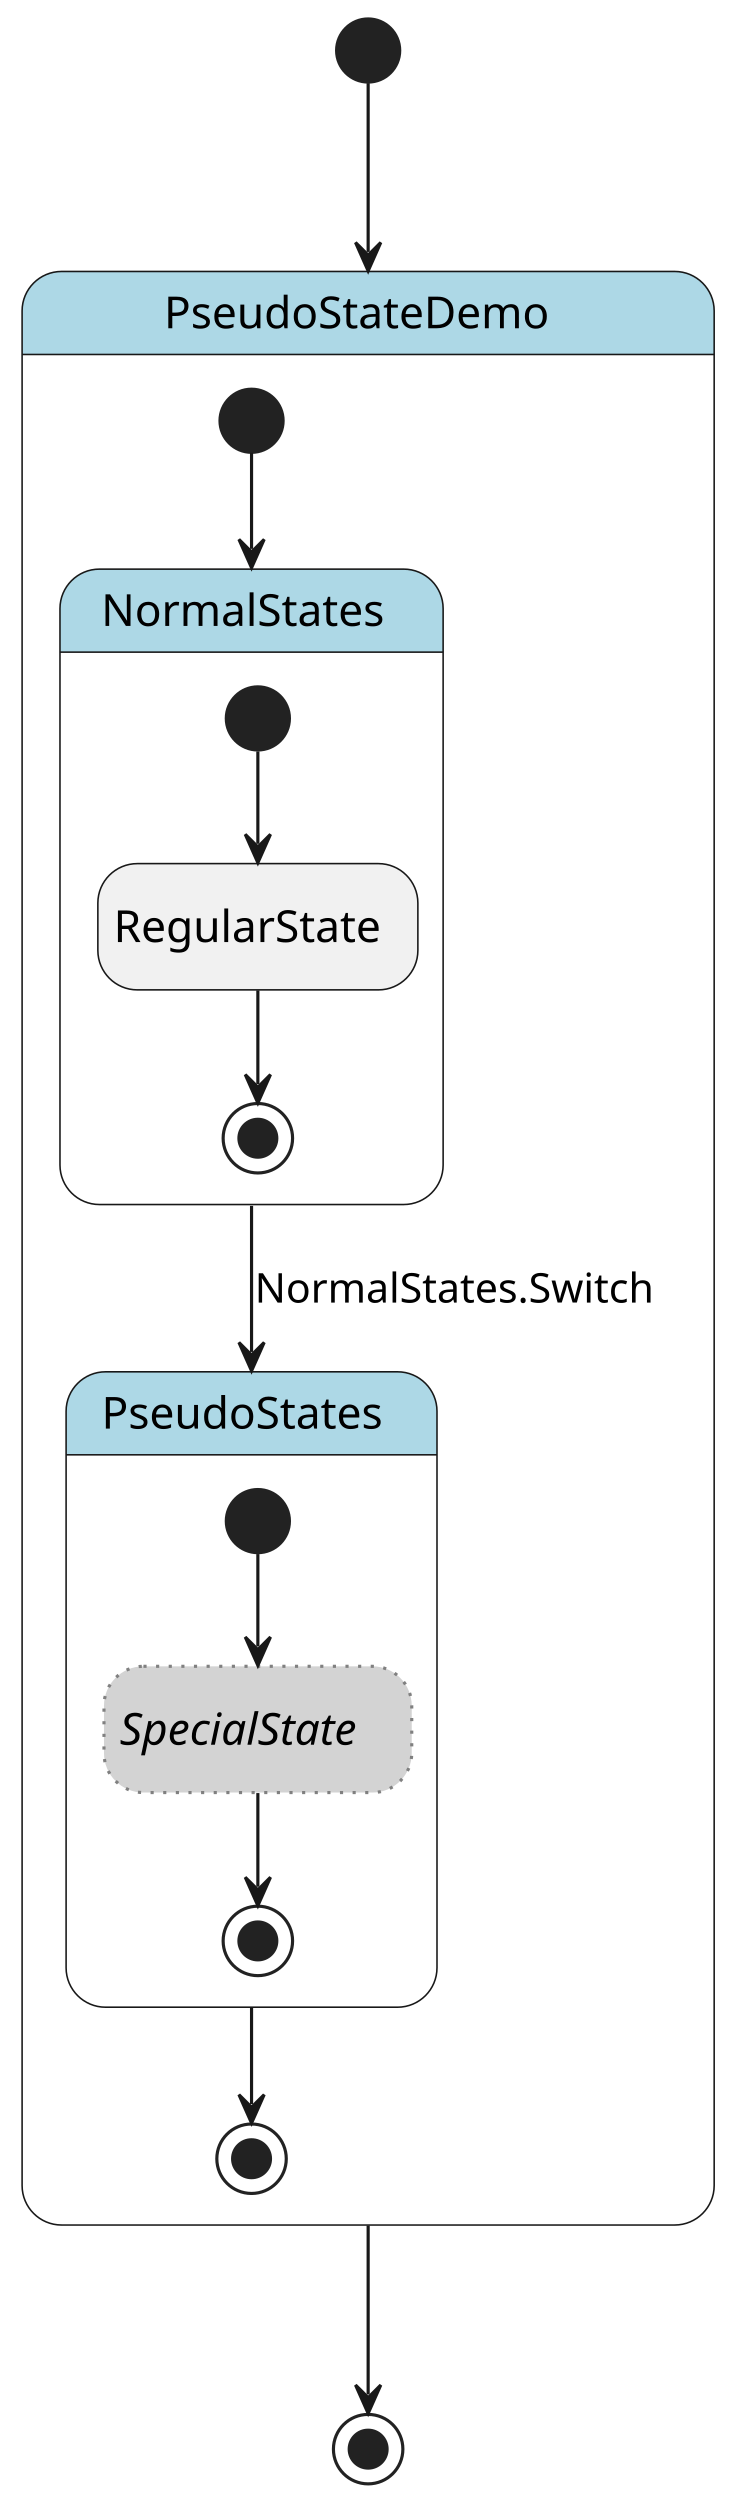
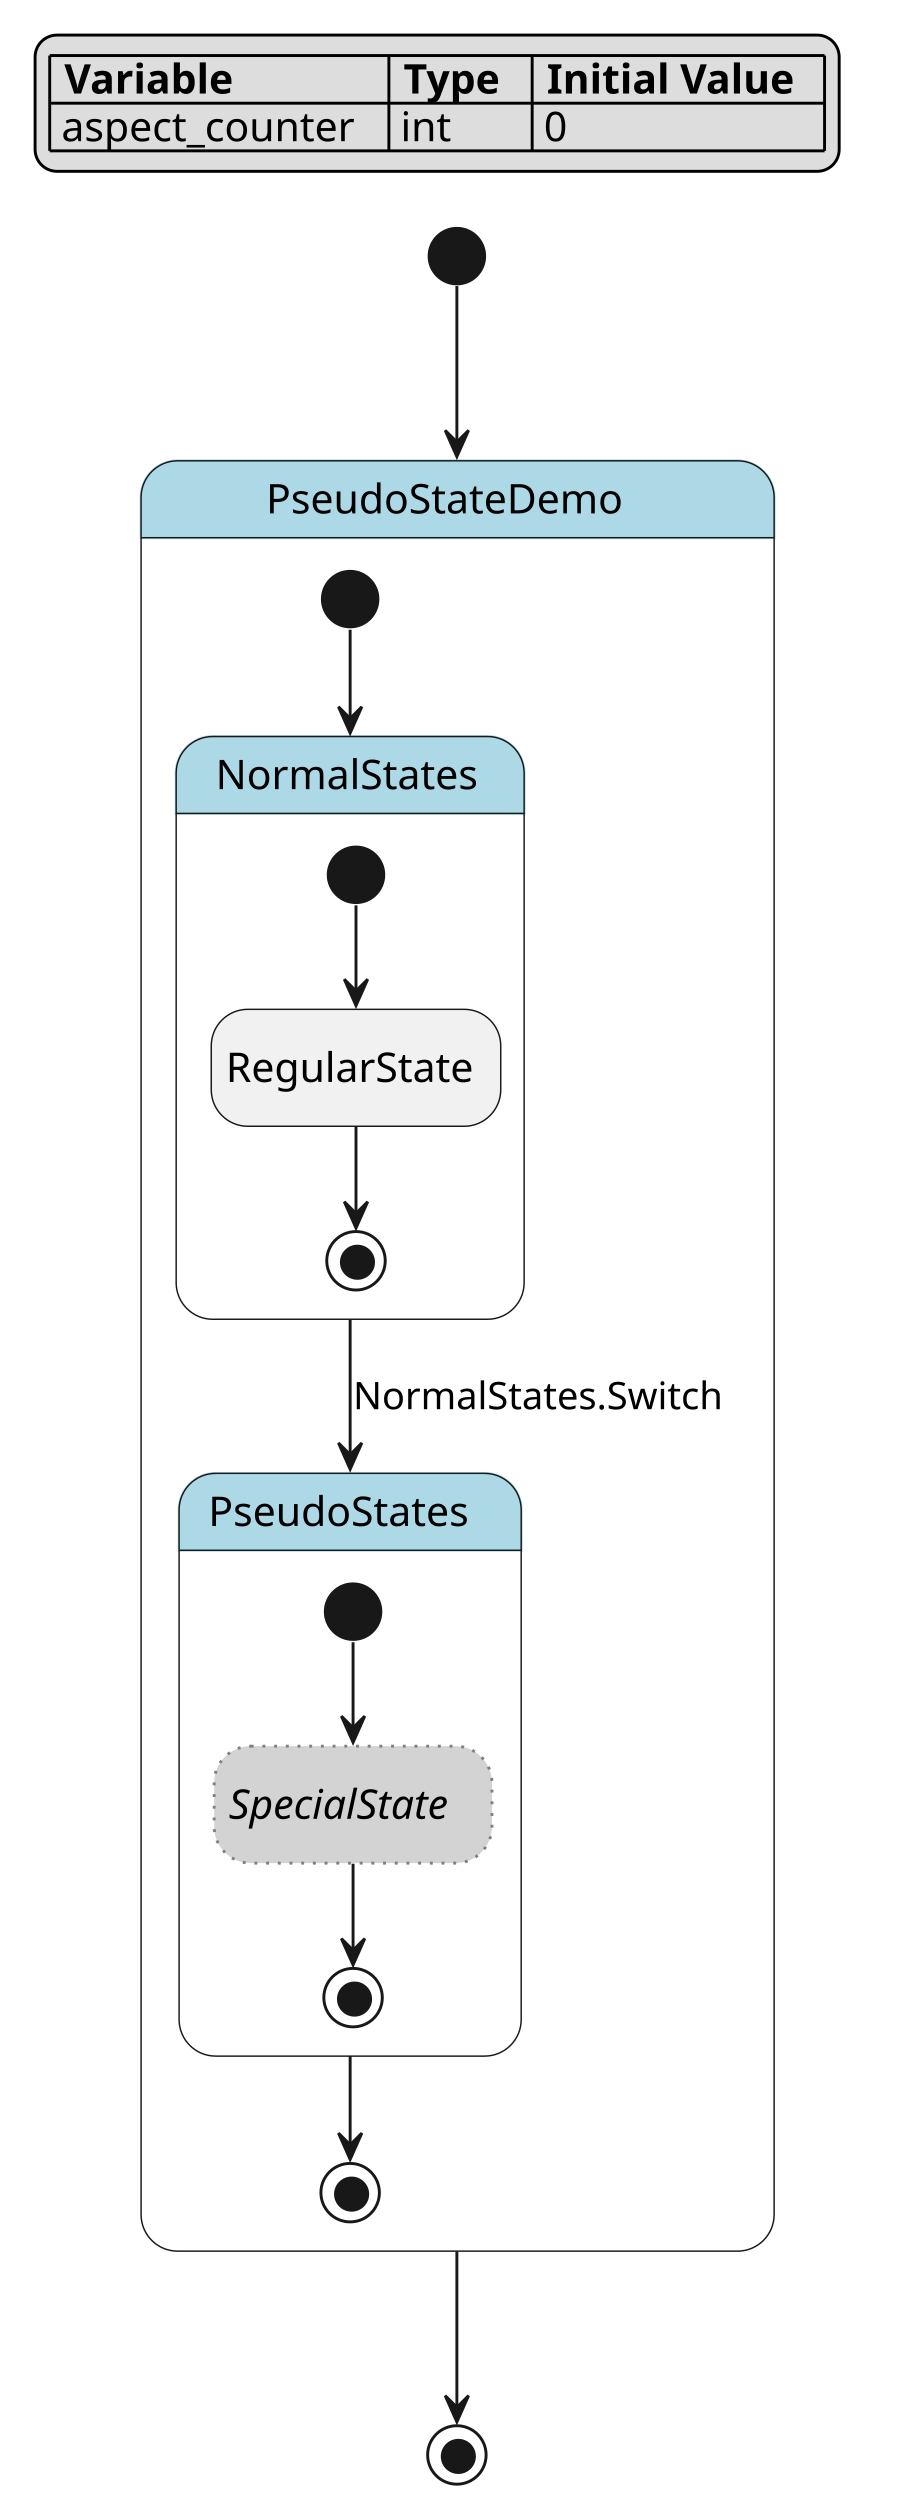
- <svg xmlns="http://www.w3.org/2000/svg" contentStyleType="text/css" data-diagram-type="STATE" height="792px" preserveAspectRatio="none" style="width:239px;height:792px;background:#FFFFFF;" version="1.1" viewBox="0 0 239 792" width="239px" zoomAndPan="magnify">
+ <svg xmlns="http://www.w3.org/2000/svg" contentStyleType="text/css" height="855px" preserveAspectRatio="none" style="width:307px;height:855px;background:#FFFFFF;" version="1.1" viewBox="0 0 307 855" width="307px" zoomAndPan="magnify">
  <defs />
  <g>
-     <path d="M19.5,86 L213.75,86 A12.5,12.5 0 0 1 226.25,98.5 L226.25,112.297 L7,112.297 L7,98.5 A12.5,12.5 0 0 1 19.5,86" fill="#ADD8E6" />
-     <rect fill="none" height="618.887" rx="12.5" ry="12.5" style="stroke:#181818;stroke-width:0.5;" width="219.25" x="7" y="86" />
-     <line style="stroke:#181818;stroke-width:0.5;" x1="7" x2="226.25" y1="112.297" y2="112.297" />
-     <text fill="#000000" font-family="sans-serif" font-size="14" lengthAdjust="spacing" textLength="129.329" x="51.961" y="103.995">PseudoStateDemo</text>
-     <path d="M31.5,180.297 L127.883,180.297 A12.5,12.5 0 0 1 140.383,192.797 L140.383,206.594 L19,206.594 L19,192.797 A12.5,12.5 0 0 1 31.5,180.297" fill="#ADD8E6" />
-     <rect fill="none" height="201.297" rx="12.5" ry="12.5" style="stroke:#181818;stroke-width:0.5;" width="121.383" x="19" y="180.297" />
-     <line style="stroke:#181818;stroke-width:0.5;" x1="19" x2="140.383" y1="206.594" y2="206.594" />
-     <text fill="#000000" font-family="sans-serif" font-size="14" lengthAdjust="spacing" textLength="95.252" x="32.065" y="198.292">NormalStates</text>
-     <rect fill="#F1F1F1" height="40" rx="12.5" ry="12.5" style="stroke:#181818;stroke-width:0.5;" width="101.383" x="31" y="273.594" />
-     <text fill="#000000" font-family="sans-serif" font-size="14" lengthAdjust="spacing" textLength="91.383" x="36" y="298.44">RegularState</text>
-     <ellipse cx="81.69" cy="227.594" fill="#222222" rx="10" ry="10" style="stroke:#222222;stroke-width:1;" />
-     <ellipse cx="81.69" cy="360.594" fill="none" rx="11" ry="11" style="stroke:#222222;stroke-width:1;" />
-     <ellipse cx="81.69" cy="360.594" fill="#222222" rx="6" ry="6" style="stroke:#222222;stroke-width:1;" />
-     <g class="link" data-entity-1="*start*pseudo_state_demo__normal_states" data-entity-2="pseudo_state_demo__normal_states__regular_state" data-source-line="13" data-uid="lnk3" id="link_*start*pseudo_state_demo__normal_states_pseudo_state_demo__normal_states__regular_state">
-       <path d="M81.69,238.034 C81.69,247.284 81.69,255.654 81.69,267.314" fill="none" id="*start*pseudo_state_demo__normal_states-to-pseudo_state_demo__normal_states__regular_state" style="stroke:#181818;stroke-width:1;" />
-       <polygon fill="#181818" points="81.69,273.314,85.69,264.314,81.69,268.314,77.69,264.314,81.69,273.314" style="stroke:#181818;stroke-width:1;" />
+     <rect fill="#DDDDDD" height="46.594" id="_legend" rx="7.5" ry="7.5" style="stroke:#000000;stroke-width:1.0;" width="275" x="12" y="12" />
+     <text fill="#000000" font-family="sans-serif" font-size="14" font-weight="bold" lengthAdjust="spacing" textLength="64" x="22" y="31.995">Variable</text>
+     <text fill="#000000" font-family="sans-serif" font-size="14" font-weight="bold" lengthAdjust="spacing" textLength="39" x="138" y="31.995">Type</text>
+     <text fill="#000000" font-family="sans-serif" font-size="14" font-weight="bold" lengthAdjust="spacing" textLength="90" x="187" y="31.995">Initial Value</text>
+     <text fill="#000000" font-family="sans-serif" font-size="14" lengthAdjust="spacing" textLength="108" x="21" y="48.292">aspect_counter</text>
+     <text fill="#000000" font-family="sans-serif" font-size="14" lengthAdjust="spacing" textLength="17" x="137" y="48.292">int</text>
+     <text fill="#000000" font-family="sans-serif" font-size="14" lengthAdjust="spacing" textLength="9" x="186" y="48.292">0</text>
+     <line style="stroke:#000000;stroke-width:1.0;" x1="17" x2="282" y1="19" y2="19" />
+     <line style="stroke:#000000;stroke-width:1.0;" x1="17" x2="282" y1="35.297" y2="35.297" />
+     <line style="stroke:#000000;stroke-width:1.0;" x1="17" x2="282" y1="51.594" y2="51.594" />
+     <line style="stroke:#000000;stroke-width:1.0;" x1="17" x2="17" y1="19" y2="51.594" />
+     <line style="stroke:#000000;stroke-width:1.0;" x1="133" x2="133" y1="19" y2="51.594" />
+     <line style="stroke:#000000;stroke-width:1.0;" x1="182" x2="182" y1="19" y2="51.594" />
+     <line style="stroke:#000000;stroke-width:1.0;" x1="282" x2="282" y1="19" y2="51.594" />
+     <path d="M60.75,157.594 L252.25,157.594 A12.5,12.5 0 0 1 264.75,170.094 L264.75,183.891 L48.25,183.891 L48.25,170.094 A12.5,12.5 0 0 1 60.75,157.594 " fill="#ADD8E6" style="stroke:#ADD8E6;stroke-width:1.0;" />
+     <rect fill="none" height="612.297" rx="12.5" ry="12.5" style="stroke:#181818;stroke-width:0.5;" width="216.5" x="48.25" y="157.594" />
+     <line style="stroke:#181818;stroke-width:0.5;" x1="48.25" x2="264.75" y1="183.891" y2="183.891" />
+     <text fill="#000000" font-family="sans-serif" font-size="14" lengthAdjust="spacing" textLength="131" x="91" y="175.589">PseudoStateDemo</text>
+     <path d="M72.75,251.891 L166.75,251.891 A12.5,12.5 0 0 1 179.25,264.391 L179.25,278.188 L60.25,278.188 L60.25,264.391 A12.5,12.5 0 0 1 72.75,251.891 " fill="#ADD8E6" style="stroke:#ADD8E6;stroke-width:1.0;" />
+     <rect fill="none" height="199.297" rx="12.5" ry="12.5" style="stroke:#181818;stroke-width:0.5;" width="119" x="60.25" y="251.891" />
+     <line style="stroke:#181818;stroke-width:0.5;" x1="60.25" x2="179.25" y1="278.188" y2="278.188" />
+     <text fill="#000000" font-family="sans-serif" font-size="14" lengthAdjust="spacing" textLength="92" x="73.75" y="269.886">NormalStates</text>
+     <rect fill="#F1F1F1" height="40" rx="12.5" ry="12.5" style="stroke:#181818;stroke-width:0.5;" width="99" x="72.25" y="345.188" />
+     <text fill="#000000" font-family="sans-serif" font-size="14" lengthAdjust="spacing" textLength="89" x="77.25" y="370.034">RegularState</text>
+     <ellipse cx="121.75" cy="299.188" fill="#181818" rx="10" ry="10" style="stroke:none;stroke-width:1.0;" />
+     <ellipse cx="121.75" cy="431.188" fill="none" rx="10" ry="10" style="stroke:#181818;stroke-width:1.0;" />
+     <ellipse cx="122.25" cy="431.688" fill="#181818" rx="6" ry="6" style="stroke:none;stroke-width:1.0;" />
+     <g id="link_*start*pseudo_state_demo__normal_states_pseudo_state_demo__normal_states__regular_state">
+       <path d="M121.75,309.627 C121.75,317.368 121.75,328.668 121.75,338.988 " fill="none" id="*start*pseudo_state_demo__normal_states-to-pseudo_state_demo__normal_states__regular_state" style="stroke:#181818;stroke-width:1.0;" />
+       <polygon fill="#181818" points="121.75,343.908,125.75,334.908,121.75,338.908,117.75,334.908,121.75,343.908" style="stroke:#181818;stroke-width:1.0;" />
    </g>
-     <g class="link" data-entity-1="pseudo_state_demo__normal_states__regular_state" data-entity-2="*end*pseudo_state_demo__normal_states" data-source-line="14" data-uid="lnk5" id="link_pseudo_state_demo__normal_states__regular_state_*end*pseudo_state_demo__normal_states">
-       <path d="M81.69,313.744 C81.69,325.424 81.69,333.894 81.69,343.424" fill="none" id="pseudo_state_demo__normal_states__regular_state-to-*end*pseudo_state_demo__normal_states" style="stroke:#181818;stroke-width:1;" />
-       <polygon fill="#181818" points="81.69,349.424,85.69,340.424,81.69,344.424,77.69,340.424,81.69,349.424" style="stroke:#181818;stroke-width:1;" />
+     <g id="link_pseudo_state_demo__normal_states__regular_state_*end*pseudo_state_demo__normal_states">
+       <path d="M121.75,385.387 C121.75,394.868 121.75,406.147 121.75,415.017 " fill="none" id="pseudo_state_demo__normal_states__regular_state-to-*end*pseudo_state_demo__normal_states" style="stroke:#181818;stroke-width:1.0;" />
+       <polygon fill="#181818" points="121.75,419.988,125.75,410.988,121.75,414.988,117.75,410.988,121.75,419.988" style="stroke:#181818;stroke-width:1.0;" />
    </g>
-     <path d="M33.44,434.587 L125.94,434.587 A12.5,12.5 0 0 1 138.44,447.087 L138.44,460.884 L20.94,460.884 L20.94,447.087 A12.5,12.5 0 0 1 33.44,434.587" fill="#ADD8E6" />
-     <rect fill="none" height="201.297" rx="12.5" ry="12.5" style="stroke:#181818;stroke-width:0.5;" width="117.5" x="20.94" y="434.587" />
-     <line style="stroke:#181818;stroke-width:0.5;" x1="20.94" x2="138.44" y1="460.884" y2="460.884" />
-     <text fill="#000000" font-family="sans-serif" font-size="14" lengthAdjust="spacing" textLength="95.026" x="32.177" y="452.582">PseudoStates</text>
-     <rect fill="#D3D3D3" height="40" rx="12.5" ry="12.5" style="stroke:#808080;stroke-width:1;stroke-dasharray:1.0,3.0;" width="97.5" x="32.94" y="527.884" />
-     <text fill="#000000" font-family="sans-serif" font-size="14" font-style="italic" lengthAdjust="spacing" textLength="87.5" x="37.94" y="552.73">SpecialState</text>
-     <ellipse cx="81.69" cy="481.884" fill="#222222" rx="10" ry="10" style="stroke:#222222;stroke-width:1;" />
-     <ellipse cx="81.69" cy="614.884" fill="none" rx="11" ry="11" style="stroke:#222222;stroke-width:1;" />
-     <ellipse cx="81.69" cy="614.884" fill="#222222" rx="6" ry="6" style="stroke:#222222;stroke-width:1;" />
-     <g class="link" data-entity-1="*start*pseudo_state_demo__pseudo_states" data-entity-2="pseudo_state_demo__pseudo_states__special_state" data-source-line="18" data-uid="lnk7" id="link_*start*pseudo_state_demo__pseudo_states_pseudo_state_demo__pseudo_states__special_state">
-       <path d="M81.69,492.324 C81.69,501.574 81.69,509.944 81.69,521.604" fill="none" id="*start*pseudo_state_demo__pseudo_states-to-pseudo_state_demo__pseudo_states__special_state" style="stroke:#181818;stroke-width:1;" />
-       <polygon fill="#181818" points="81.69,527.604,85.69,518.604,81.69,522.604,77.69,518.604,81.69,527.604" style="stroke:#181818;stroke-width:1;" />
+     <path d="M73.75,503.891 L165.75,503.891 A12.5,12.5 0 0 1 178.25,516.391 L178.25,530.188 L61.25,530.188 L61.25,516.391 A12.5,12.5 0 0 1 73.75,503.891 " fill="#ADD8E6" style="stroke:#ADD8E6;stroke-width:1.0;" />
+     <rect fill="none" height="199.297" rx="12.5" ry="12.5" style="stroke:#181818;stroke-width:0.5;" width="117" x="61.25" y="503.891" />
+     <line style="stroke:#181818;stroke-width:0.5;" x1="61.25" x2="178.25" y1="530.188" y2="530.188" />
+     <text fill="#000000" font-family="sans-serif" font-size="14" lengthAdjust="spacing" textLength="97" x="71.25" y="521.886">PseudoStates</text>
+     <rect fill="#D3D3D3" height="40" rx="12.5" ry="12.5" style="stroke:#808080;stroke-width:1.0;stroke-dasharray:1.0,3.0;" width="95" x="73.25" y="597.188" />
+     <text fill="#000000" font-family="sans-serif" font-size="14" font-style="italic" lengthAdjust="spacing" textLength="85" x="78.25" y="622.034">SpecialState</text>
+     <ellipse cx="120.75" cy="551.188" fill="#181818" rx="10" ry="10" style="stroke:none;stroke-width:1.0;" />
+     <ellipse cx="120.75" cy="683.188" fill="none" rx="10" ry="10" style="stroke:#181818;stroke-width:1.0;" />
+     <ellipse cx="121.25" cy="683.688" fill="#181818" rx="6" ry="6" style="stroke:none;stroke-width:1.0;" />
+     <g id="link_*start*pseudo_state_demo__pseudo_states_pseudo_state_demo__pseudo_states__special_state">
+       <path d="M120.75,561.628 C120.75,569.367 120.75,580.668 120.75,590.987 " fill="none" id="*start*pseudo_state_demo__pseudo_states-to-pseudo_state_demo__pseudo_states__special_state" style="stroke:#181818;stroke-width:1.0;" />
+       <polygon fill="#181818" points="120.75,595.908,124.75,586.908,120.75,590.908,116.75,586.908,120.75,595.908" style="stroke:#181818;stroke-width:1.0;" />
    </g>
-     <g class="link" data-entity-1="pseudo_state_demo__pseudo_states__special_state" data-entity-2="*end*pseudo_state_demo__pseudo_states" data-source-line="19" data-uid="lnk9" id="link_pseudo_state_demo__pseudo_states__special_state_*end*pseudo_state_demo__pseudo_states">
-       <path d="M81.69,568.034 C81.69,579.714 81.69,588.184 81.69,597.714" fill="none" id="pseudo_state_demo__pseudo_states__special_state-to-*end*pseudo_state_demo__pseudo_states" style="stroke:#181818;stroke-width:1;" />
-       <polygon fill="#181818" points="81.69,603.714,85.69,594.714,81.69,598.714,77.69,594.714,81.69,603.714" style="stroke:#181818;stroke-width:1;" />
+     <g id="link_pseudo_state_demo__pseudo_states__special_state_*end*pseudo_state_demo__pseudo_states">
+       <path d="M120.75,637.388 C120.75,646.867 120.75,658.148 120.75,667.018 " fill="none" id="pseudo_state_demo__pseudo_states__special_state-to-*end*pseudo_state_demo__pseudo_states" style="stroke:#181818;stroke-width:1.0;" />
+       <polygon fill="#181818" points="120.75,671.987,124.75,662.987,120.75,666.987,116.75,662.987,120.75,671.987" style="stroke:#181818;stroke-width:1.0;" />
    </g>
-     <ellipse cx="79.69" cy="133.297" fill="#222222" rx="10" ry="10" style="stroke:#222222;stroke-width:1;" />
-     <ellipse cx="79.69" cy="683.887" fill="none" rx="11" ry="11" style="stroke:#222222;stroke-width:1;" />
-     <ellipse cx="79.69" cy="683.887" fill="#222222" rx="6" ry="6" style="stroke:#222222;stroke-width:1;" />
-     <g class="link" data-entity-1="*start*pseudo_state_demo" data-entity-2="pseudo_state_demo__normal_states" data-source-line="21" data-uid="lnk11" id="link_*start*pseudo_state_demo_pseudo_state_demo__normal_states">
-       <path d="M79.69,143.407 C79.69,151.687 79.69,158.877 79.69,173.877" fill="none" id="*start*pseudo_state_demo-to-pseudo_state_demo__normal_states" style="stroke:#181818;stroke-width:1;" />
-       <polygon fill="#181818" points="79.69,179.877,83.69,170.877,79.69,174.877,75.69,170.877,79.69,179.877" style="stroke:#181818;stroke-width:1;" />
+     <ellipse cx="119.75" cy="204.891" fill="#181818" rx="10" ry="10" style="stroke:none;stroke-width:1.0;" />
+     <ellipse cx="119.75" cy="749.891" fill="none" rx="10" ry="10" style="stroke:#181818;stroke-width:1.0;" />
+     <ellipse cx="120.25" cy="750.391" fill="#181818" rx="6" ry="6" style="stroke:none;stroke-width:1.0;" />
+     <g id="link_*start*pseudo_state_demo_pseudo_state_demo__normal_states">
+       <path d="M119.75,215.371 C119.75,222.611 119.75,233.441 119.75,245.881 " fill="none" id="*start*pseudo_state_demo-to-pseudo_state_demo__normal_states" style="stroke:#181818;stroke-width:1.0;" />
+       <polygon fill="#181818" points="119.75,250.701,123.75,241.701,119.75,245.701,115.75,241.701,119.75,250.701" style="stroke:#181818;stroke-width:1.0;" />
    </g>
-     <g class="link" data-entity-1="pseudo_state_demo__normal_states" data-entity-2="pseudo_state_demo__pseudo_states" data-source-line="22" data-uid="lnk12" id="link_pseudo_state_demo__normal_states_pseudo_state_demo__pseudo_states">
-       <path d="M79.69,382.017 C79.69,399.217 79.69,411.087 79.69,428.287" fill="none" id="pseudo_state_demo__normal_states-to-pseudo_state_demo__pseudo_states" style="stroke:#181818;stroke-width:1;" />
-       <polygon fill="#181818" points="79.69,434.287,83.69,425.287,79.69,429.287,75.69,425.287,79.69,434.287" style="stroke:#181818;stroke-width:1;" />
-       <text fill="#000000" font-family="sans-serif" font-size="13" lengthAdjust="spacing" textLength="135.56" x="80.69" y="412.654">NormalStates.Switch</text>
+     <g id="link_pseudo_state_demo__normal_states_pseudo_state_demo__pseudo_states">
+       <path d="M119.75,451.201 C119.75,466.511 119.75,482.381 119.75,497.821 " fill="none" id="pseudo_state_demo__normal_states-to-pseudo_state_demo__pseudo_states" style="stroke:#181818;stroke-width:1.0;" />
+       <polygon fill="#181818" points="119.75,502.481,123.75,493.481,119.75,497.481,115.75,493.481,119.75,502.481" style="stroke:#181818;stroke-width:1.0;" />
+       <text fill="#000000" font-family="sans-serif" font-size="13" lengthAdjust="spacing" textLength="134" x="120.75" y="481.957">NormalStates.Switch</text>
    </g>
-     <g class="link" data-entity-1="pseudo_state_demo__pseudo_states" data-entity-2="*end*pseudo_state_demo" data-source-line="23" data-uid="lnk14" id="link_pseudo_state_demo__pseudo_states_*end*pseudo_state_demo">
-       <path d="M79.69,636.087 C79.69,650.887 79.69,658.037 79.69,666.587" fill="none" id="pseudo_state_demo__pseudo_states-to-*end*pseudo_state_demo" style="stroke:#181818;stroke-width:1;" />
-       <polygon fill="#181818" points="79.69,672.587,83.69,663.587,79.69,667.587,75.69,663.587,79.69,672.587" style="stroke:#181818;stroke-width:1;" />
+     <g id="link_pseudo_state_demo__pseudo_states_*end*pseudo_state_demo">
+       <path d="M119.75,703.171 C119.75,715.031 119.75,725.781 119.75,733.881 " fill="none" id="pseudo_state_demo__pseudo_states-to-*end*pseudo_state_demo" style="stroke:#181818;stroke-width:1.0;" />
+       <polygon fill="#181818" points="119.75,738.521,123.75,729.521,119.75,733.521,115.75,729.521,119.75,738.521" style="stroke:#181818;stroke-width:1.0;" />
    </g>
-     <ellipse cx="116.63" cy="16" fill="#222222" rx="10" ry="10" style="stroke:#222222;stroke-width:1;" />
-     <ellipse cx="116.63" cy="775.89" fill="none" rx="11" ry="11" style="stroke:#222222;stroke-width:1;" />
-     <ellipse cx="116.63" cy="775.89" fill="#222222" rx="6" ry="6" style="stroke:#222222;stroke-width:1;" />
-     <g class="link" data-entity-1="*start*" data-entity-2="pseudo_state_demo" data-source-line="25" data-uid="lnk16" id="link_*start*_pseudo_state_demo">
-       <path d="M116.63,26.33 C116.63,37.8 116.63,53.07 116.63,79.82" fill="none" id="*start*-to-pseudo_state_demo" style="stroke:#181818;stroke-width:1;" />
-       <polygon fill="#181818" points="116.63,85.82,120.63,76.82,116.63,80.82,112.63,76.82,116.63,85.82" style="stroke:#181818;stroke-width:1;" />
+     <ellipse cx="156.25" cy="87.594" fill="#181818" rx="10" ry="10" style="stroke:none;stroke-width:1.0;" />
+     <ellipse cx="156.25" cy="839.594" fill="none" rx="10" ry="10" style="stroke:#181818;stroke-width:1.0;" />
+     <ellipse cx="156.75" cy="840.094" fill="#181818" rx="6" ry="6" style="stroke:none;stroke-width:1.0;" />
+     <g id="link_*start*_pseudo_state_demo">
+       <path d="M156.25,97.834 C156.25,108.404 156.25,127.384 156.25,151.324 " fill="none" id="*start*-to-pseudo_state_demo" style="stroke:#181818;stroke-width:1.0;" />
+       <polygon fill="#181818" points="156.25,156.174,160.25,147.174,156.25,151.174,152.25,147.174,156.25,156.174" style="stroke:#181818;stroke-width:1.0;" />
    </g>
-     <g class="link" data-entity-1="pseudo_state_demo" data-entity-2="*end*" data-source-line="26" data-uid="lnk18" id="link_pseudo_state_demo_*end*">
-       <path d="M116.63,705.04 C116.63,731.53 116.63,746.75 116.63,758.57" fill="none" id="pseudo_state_demo-to-*end*" style="stroke:#181818;stroke-width:1;" />
-       <polygon fill="#181818" points="116.63,764.57,120.63,755.57,116.63,759.57,112.63,755.57,116.63,764.57" style="stroke:#181818;stroke-width:1;" />
+     <g id="link_pseudo_state_demo_*end*">
+       <path d="M156.25,769.994 C156.25,792.704 156.25,811.454 156.25,823.584 " fill="none" id="pseudo_state_demo-to-*end*" style="stroke:#181818;stroke-width:1.0;" />
+       <polygon fill="#181818" points="156.25,828.304,160.25,819.304,156.25,823.304,152.25,819.304,156.25,828.304" style="stroke:#181818;stroke-width:1.0;" />
    </g>
  </g>
</svg>
